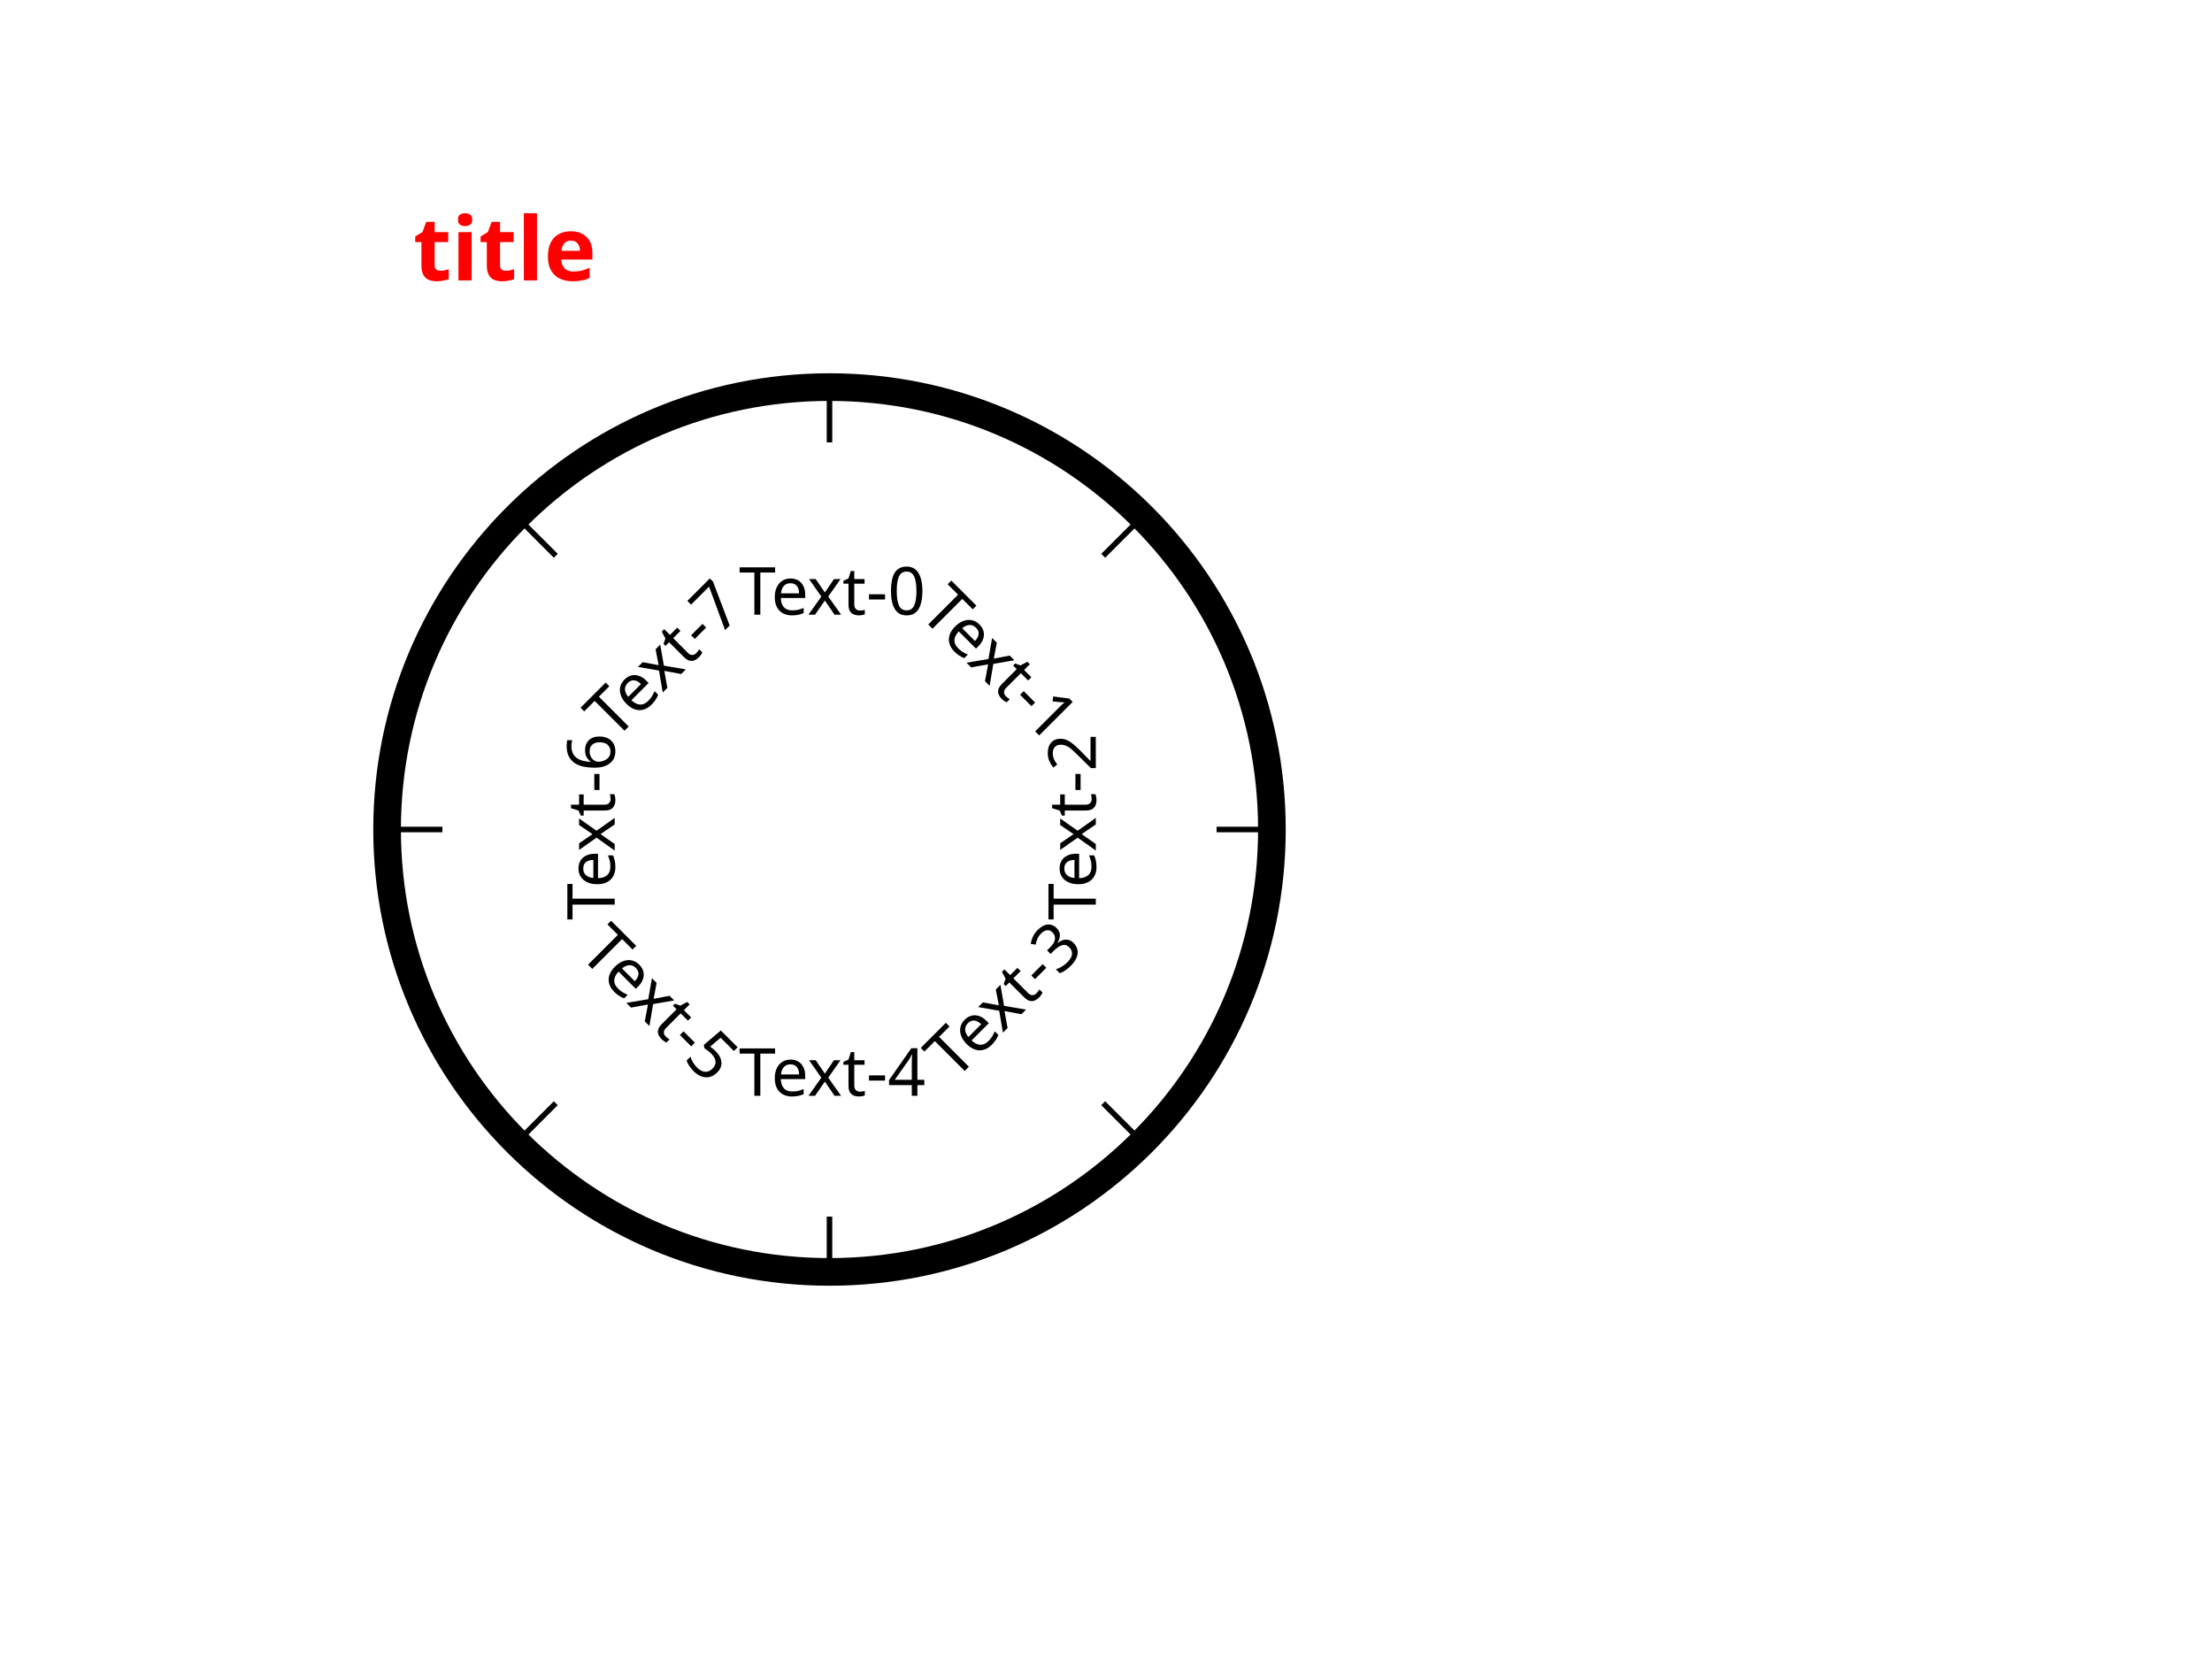
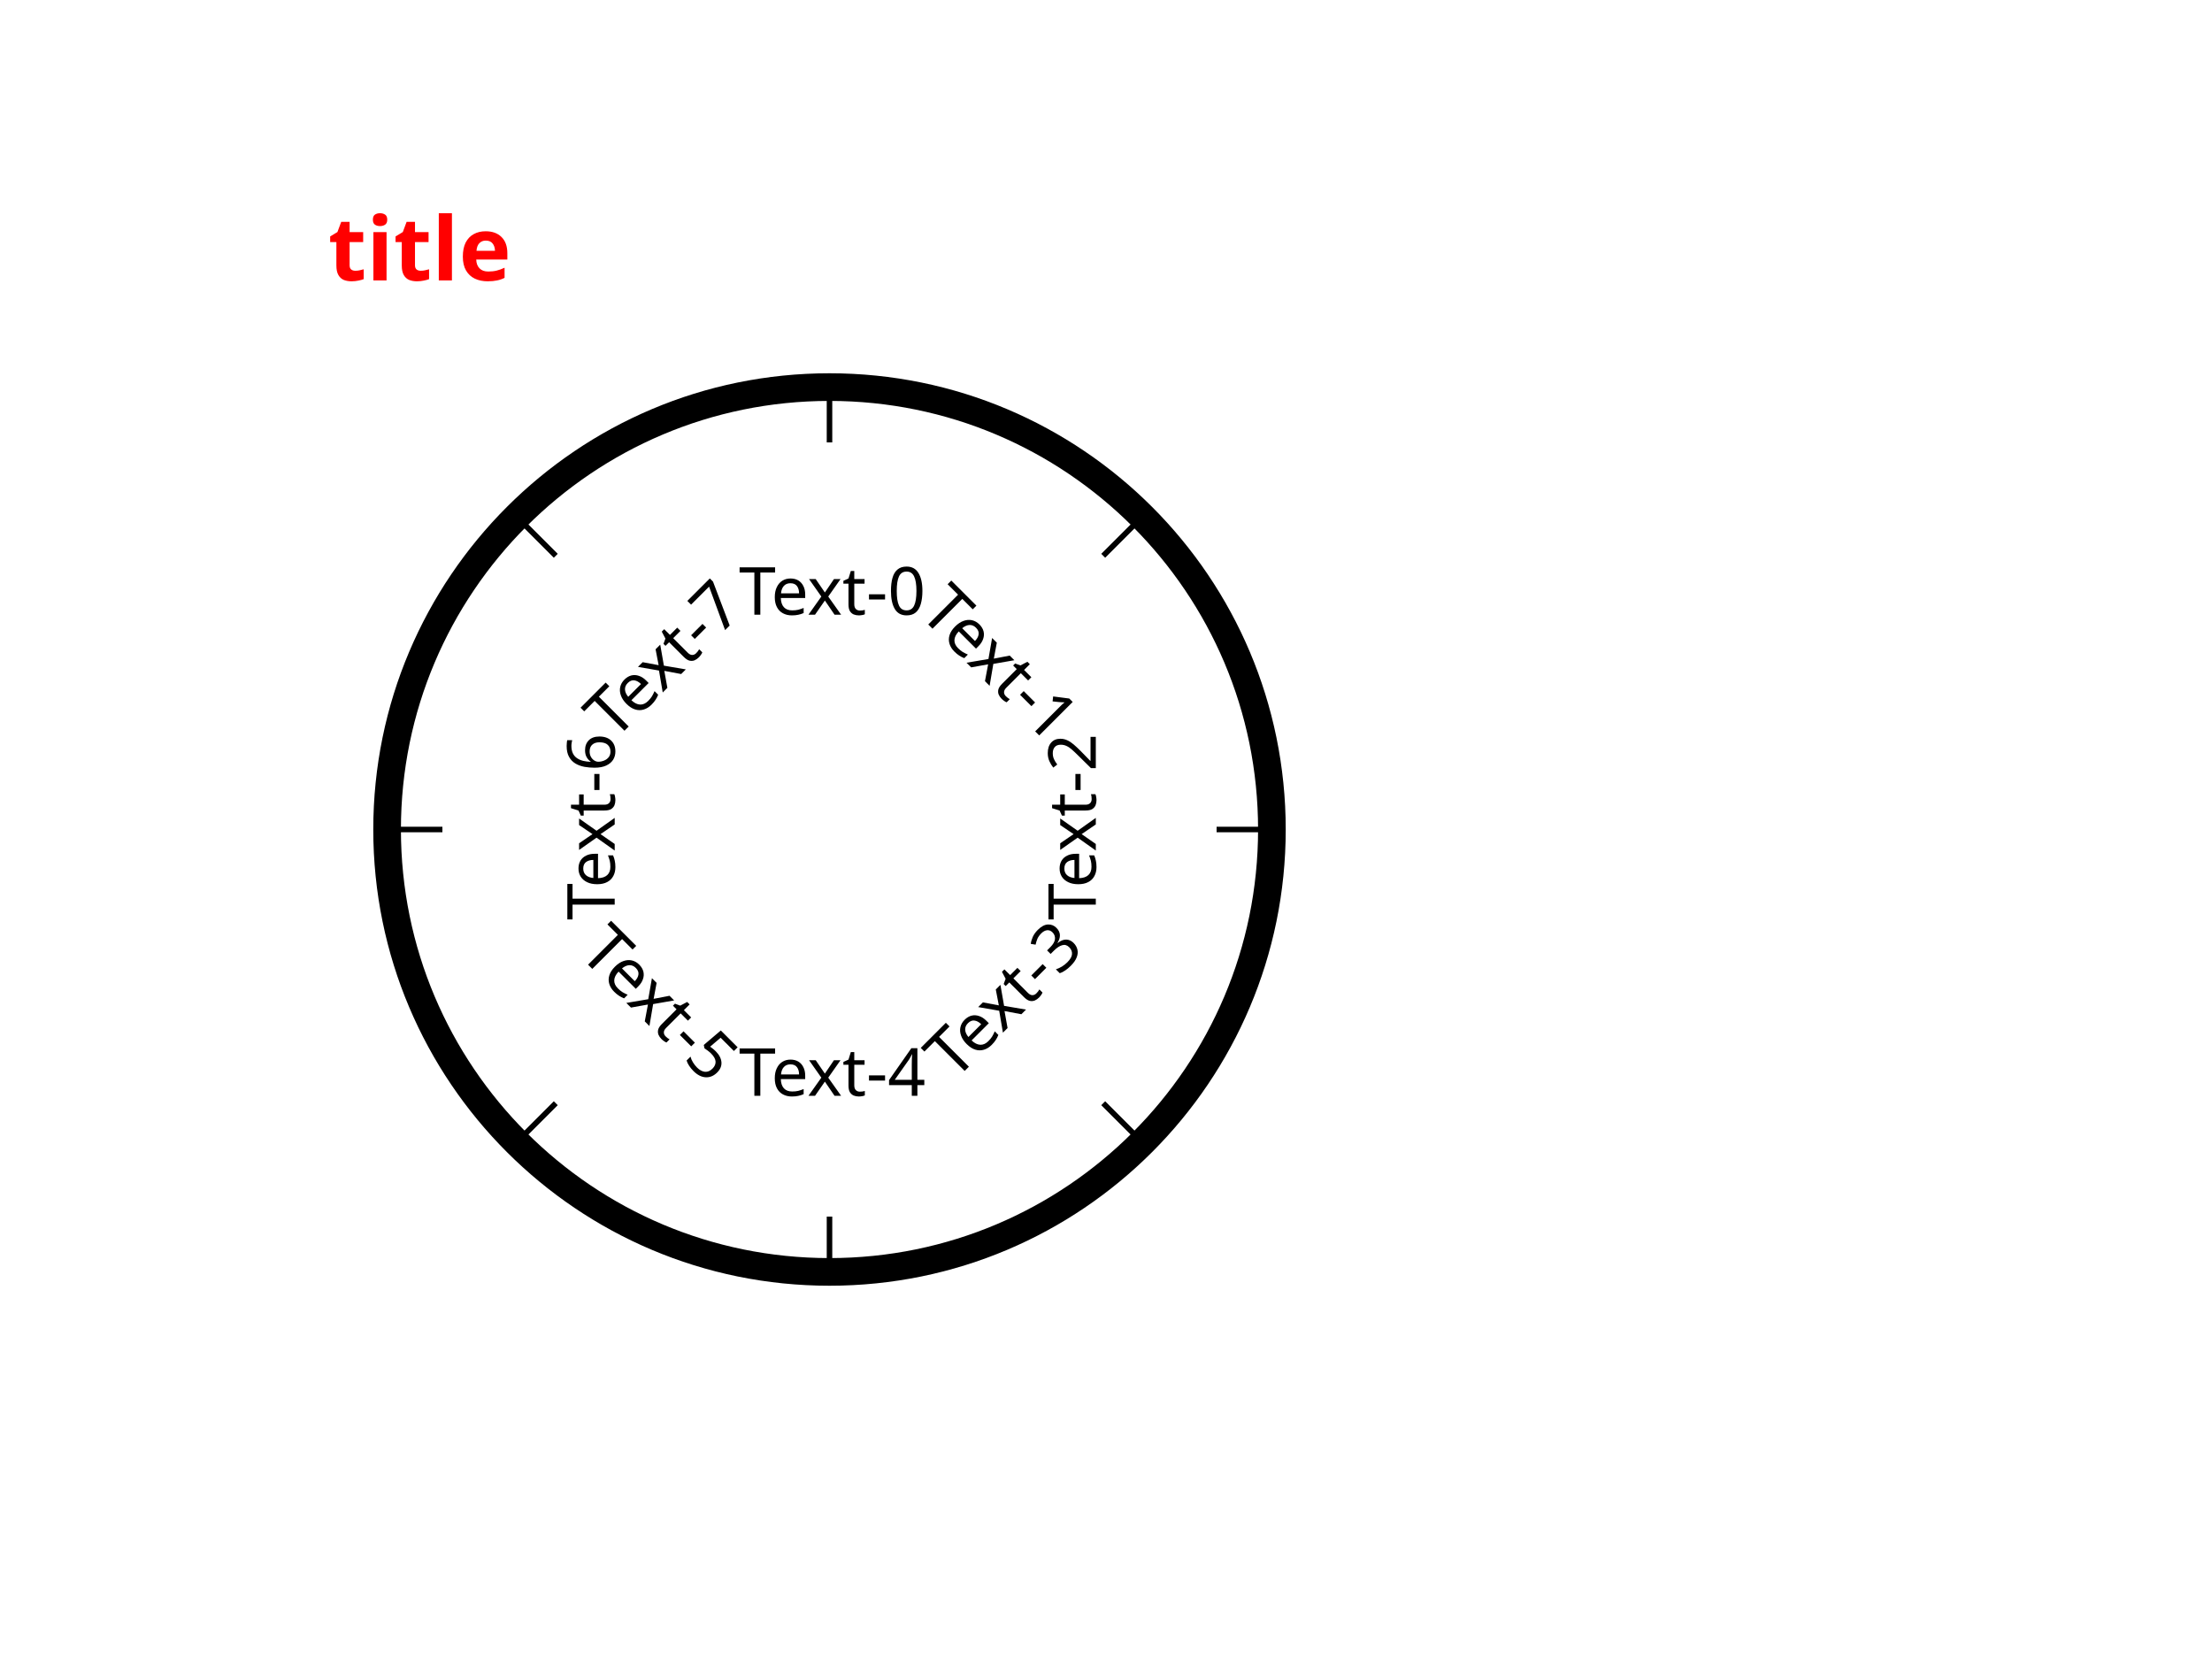
<svg xmlns="http://www.w3.org/2000/svg" width="400" height="300" style="background: transparent;" color-interpolation-filters="sRGB">
  <defs />
  <g id="g-svg-camera">
    <g id="g-root" fill="none">
      <g id="g-svg-54" fill="none" width="400" height="300">
        <g id="g-svg-55" fill="none">
          <g id="g-svg-1" fill="none" class="axis-grid-group">
            <g id="g-svg-2" fill="none" class="axis-grid">
              <g id="g-svg-3" fill="none" class="grid-line-group">
                <g>
                  <path id="g-svg-5" fill="none" class="grid-line" stroke="rgba(217,217,217,1)" stroke-width="1" stroke-dasharray="4,4" d="M 150,70 L 150,70" />
                </g>
                <g>
                  <path id="g-svg-6" fill="none" class="grid-line" stroke="rgba(217,217,217,1)" stroke-width="1" stroke-dasharray="4,4" d="M 206.569,93.431 L 206.569,93.431" />
                </g>
                <g>
                  <path id="g-svg-7" fill="none" class="grid-line" stroke="rgba(217,217,217,1)" stroke-width="1" stroke-dasharray="4,4" d="M 230,150 L 230,150" />
                </g>
                <g>
                  <path id="g-svg-8" fill="none" class="grid-line" stroke="rgba(217,217,217,1)" stroke-width="1" stroke-dasharray="4,4" d="M 206.569,206.569 L 206.569,206.569" />
                </g>
                <g>
                  <path id="g-svg-9" fill="none" class="grid-line" stroke="rgba(217,217,217,1)" stroke-width="1" stroke-dasharray="4,4" d="M 150,230 L 150,230" />
                </g>
                <g>
                  <path id="g-svg-10" fill="none" class="grid-line" stroke="rgba(217,217,217,1)" stroke-width="1" stroke-dasharray="4,4" d="M 93.431,206.569 L 93.431,206.569" />
                </g>
                <g>
                  <path id="g-svg-11" fill="none" class="grid-line" stroke="rgba(217,217,217,1)" stroke-width="1" stroke-dasharray="4,4" d="M 70,150 L 70,150" />
                </g>
                <g>
                  <path id="g-svg-12" fill="none" class="grid-line" stroke="rgba(217,217,217,1)" stroke-width="1" stroke-dasharray="4,4" d="M 93.431,93.431 L 93.431,93.431" />
                </g>
              </g>
              <g id="g-svg-4" fill="none" class="grid-region-group" />
            </g>
          </g>
          <g id="g-svg-13" fill="none" class="axis-main-group">
            <g id="g-svg-14" fill="none" class="axis-line-group">
              <g>
                <path id="g-svg-15" fill="none" class="axis-line" d="M 150,70 A 80 80 0 1 0 150 230 A 80 80 0 1 0 150 70" stroke-width="5" stroke="rgba(0,0,0,1)" />
              </g>
            </g>
            <g id="g-svg-17" fill="none" class="axis-tick-group">
              <g id="g-svg-18" fill="none" transform="matrix(1,0,0,1,150,70)" class="axis-tick">
                <g>
                  <line id="g-svg-26" fill="none" x1="0" y1="0" x2="-6.123233995736766e-16" y2="10" class="axis-tick-item" stroke-width="1" stroke="rgba(0,0,0,1)" />
                </g>
              </g>
              <g id="g-svg-19" fill="none" transform="matrix(1,0,0,1,206.5685,93.43146)" class="axis-tick">
                <g>
                  <line id="g-svg-27" fill="none" x1="0" y1="0" x2="-7.071" y2="7.071" class="axis-tick-item" stroke-width="1" stroke="rgba(0,0,0,1)" />
                </g>
              </g>
              <g id="g-svg-20" fill="none" transform="matrix(1,0,0,1,230,150)" class="axis-tick">
                <g>
                  <line id="g-svg-28" fill="none" x1="0" y1="0" x2="-10" y2="0" class="axis-tick-item" stroke-width="1" stroke="rgba(0,0,0,1)" />
                </g>
              </g>
              <g id="g-svg-21" fill="none" transform="matrix(1,0,0,1,206.5685,206.5685)" class="axis-tick">
                <g>
                  <line id="g-svg-29" fill="none" x1="0" y1="0" x2="-7.071" y2="-7.071" class="axis-tick-item" stroke-width="1" stroke="rgba(0,0,0,1)" />
                </g>
              </g>
              <g id="g-svg-22" fill="none" transform="matrix(1,0,0,1,150,230)" class="axis-tick">
                <g>
                  <line id="g-svg-30" fill="none" x1="0" y1="0" x2="-6.123233995736766e-16" y2="-10" class="axis-tick-item" stroke-width="1" stroke="rgba(0,0,0,1)" />
                </g>
              </g>
              <g id="g-svg-23" fill="none" transform="matrix(1,0,0,1,93.43146,206.5685)" class="axis-tick">
                <g>
                  <line id="g-svg-31" fill="none" x1="0" y1="0" x2="7.071" y2="-7.071" class="axis-tick-item" stroke-width="1" stroke="rgba(0,0,0,1)" />
                </g>
              </g>
              <g id="g-svg-24" fill="none" transform="matrix(1,0,0,1,70,150)" class="axis-tick">
                <g>
                  <line id="g-svg-32" fill="none" x1="0" y1="0" x2="10" y2="-1.2246467991473533e-15" class="axis-tick-item" stroke-width="1" stroke="rgba(0,0,0,1)" />
                </g>
              </g>
              <g id="g-svg-25" fill="none" transform="matrix(1,0,0,1,93.43146,93.43146)" class="axis-tick">
                <g>
                  <line id="g-svg-33" fill="none" x1="0" y1="0" x2="7.071" y2="7.071" class="axis-tick-item" stroke-width="1" stroke="rgba(0,0,0,1)" />
                </g>
              </g>
            </g>
            <g id="g-svg-34" fill="none" class="axis-label-group">
              <g id="g-svg-35" fill="none" transform="matrix(1,0,0,1,150,95)" class="axis-label">
                <g>
                  <text id="g-svg-43" fill="rgba(0,0,0,1)" dominant-baseline="central" paint-order="stroke" dx="0.5" font-family="sans-serif" font-size="12" font-style="normal" font-variant="normal" font-weight="normal" stroke-width="1" text-anchor="middle" class="axis-label-item" dy="11.5px">
                    Text-0
                  </text>
                </g>
              </g>
              <g id="g-svg-36" fill="none" transform="matrix(1,0,0,1,188.8909,111.1091)" class="axis-label">
                <g transform="matrix(0.707107,0.707107,-0.707107,0.707107,0,0)">
                  <text id="g-svg-44" fill="rgba(0,0,0,1)" dominant-baseline="central" paint-order="stroke" dx="0.5" font-family="sans-serif" font-size="12" font-style="normal" font-variant="normal" font-weight="normal" stroke-width="1" text-anchor="middle" class="axis-label-item" dy="11.5px">
                    Text-1
                  </text>
                </g>
              </g>
              <g id="g-svg-37" fill="none" transform="matrix(1,0,0,1,205,150)" class="axis-label">
                <g transform="matrix(-0,-1,1,-0,0,0)">
                  <text id="g-svg-45" fill="rgba(0,0,0,1)" dominant-baseline="central" paint-order="stroke" dx="0.5" font-family="sans-serif" font-size="12" font-style="normal" font-variant="normal" font-weight="normal" stroke-width="1" text-anchor="middle" class="axis-label-item" dy="-11.5px">
                    Text-2
                  </text>
                </g>
              </g>
              <g id="g-svg-38" fill="none" transform="matrix(1,0,0,1,188.8909,188.8909)" class="axis-label">
                <g transform="matrix(0.707107,-0.707107,0.707107,0.707107,0,0)">
                  <text id="g-svg-46" fill="rgba(0,0,0,1)" dominant-baseline="central" paint-order="stroke" dx="0.5" font-family="sans-serif" font-size="12" font-style="normal" font-variant="normal" font-weight="normal" stroke-width="1" text-anchor="middle" class="axis-label-item" dy="-11.5px">
                    Text-3
                  </text>
                </g>
              </g>
              <g id="g-svg-39" fill="none" transform="matrix(1,0,0,1,150,205)" class="axis-label">
                <g>
                  <text id="g-svg-47" fill="rgba(0,0,0,1)" dominant-baseline="central" paint-order="stroke" dx="0.5" font-family="sans-serif" font-size="12" font-style="normal" font-variant="normal" font-weight="normal" stroke-width="1" text-anchor="middle" class="axis-label-item" dy="-11.5px">
                    Text-4
                  </text>
                </g>
              </g>
              <g id="g-svg-40" fill="none" transform="matrix(1,0,0,1,111.1091,188.8909)" class="axis-label">
                <g transform="matrix(0.707107,0.707107,-0.707107,0.707107,0,0)">
                  <text id="g-svg-48" fill="rgba(0,0,0,1)" dominant-baseline="central" paint-order="stroke" dx="0.5" font-family="sans-serif" font-size="12" font-style="normal" font-variant="normal" font-weight="normal" stroke-width="1" text-anchor="middle" class="axis-label-item" dy="-11.5px">
                    Text-5
                  </text>
                </g>
              </g>
              <g id="g-svg-41" fill="none" transform="matrix(1,0,0,1,95,150)" class="axis-label">
                <g transform="matrix(-0,-1,1,-0,0,0)">
                  <text id="g-svg-49" fill="rgba(0,0,0,1)" dominant-baseline="central" paint-order="stroke" dx="0.5" font-family="sans-serif" font-size="12" font-style="normal" font-variant="normal" font-weight="normal" stroke-width="1" text-anchor="middle" class="axis-label-item" dy="11.5px">
                    Text-6
                  </text>
                </g>
              </g>
              <g id="g-svg-42" fill="none" transform="matrix(1,0,0,1,111.1091,111.1091)" class="axis-label">
                <g transform="matrix(0.707107,-0.707107,0.707107,0.707107,0,0)">
                  <text id="g-svg-50" fill="rgba(0,0,0,1)" dominant-baseline="central" paint-order="stroke" dx="0.5" font-family="sans-serif" font-size="12" font-style="normal" font-variant="normal" font-weight="normal" stroke-width="1" text-anchor="middle" class="axis-label-item" dy="11.5px">
                    Text-7
                  </text>
                </g>
              </g>
            </g>
          </g>
-           <g id="g-svg-51" fill="none" transform="matrix(1,0,0,1,60,44.5)" class="axis-title-group">
+           <g id="g-svg-51" fill="none" transform="matrix(1,0,0,1,44.62,44.5)" class="axis-title-group">
            <g transform="matrix(1,0,0,1,30.76,0)">
              <text id="g-svg-52" fill="rgba(255,0,0,1)" dominant-baseline="central" paint-order="stroke" dx="0.5" font-family="sans-serif" font-size="16" font-style="normal" font-variant="normal" font-weight="bold" stroke-width="1" text-anchor="middle" class="axis-title">
                title
              </text>
            </g>
          </g>
        </g>
      </g>
    </g>
  </g>
</svg>
